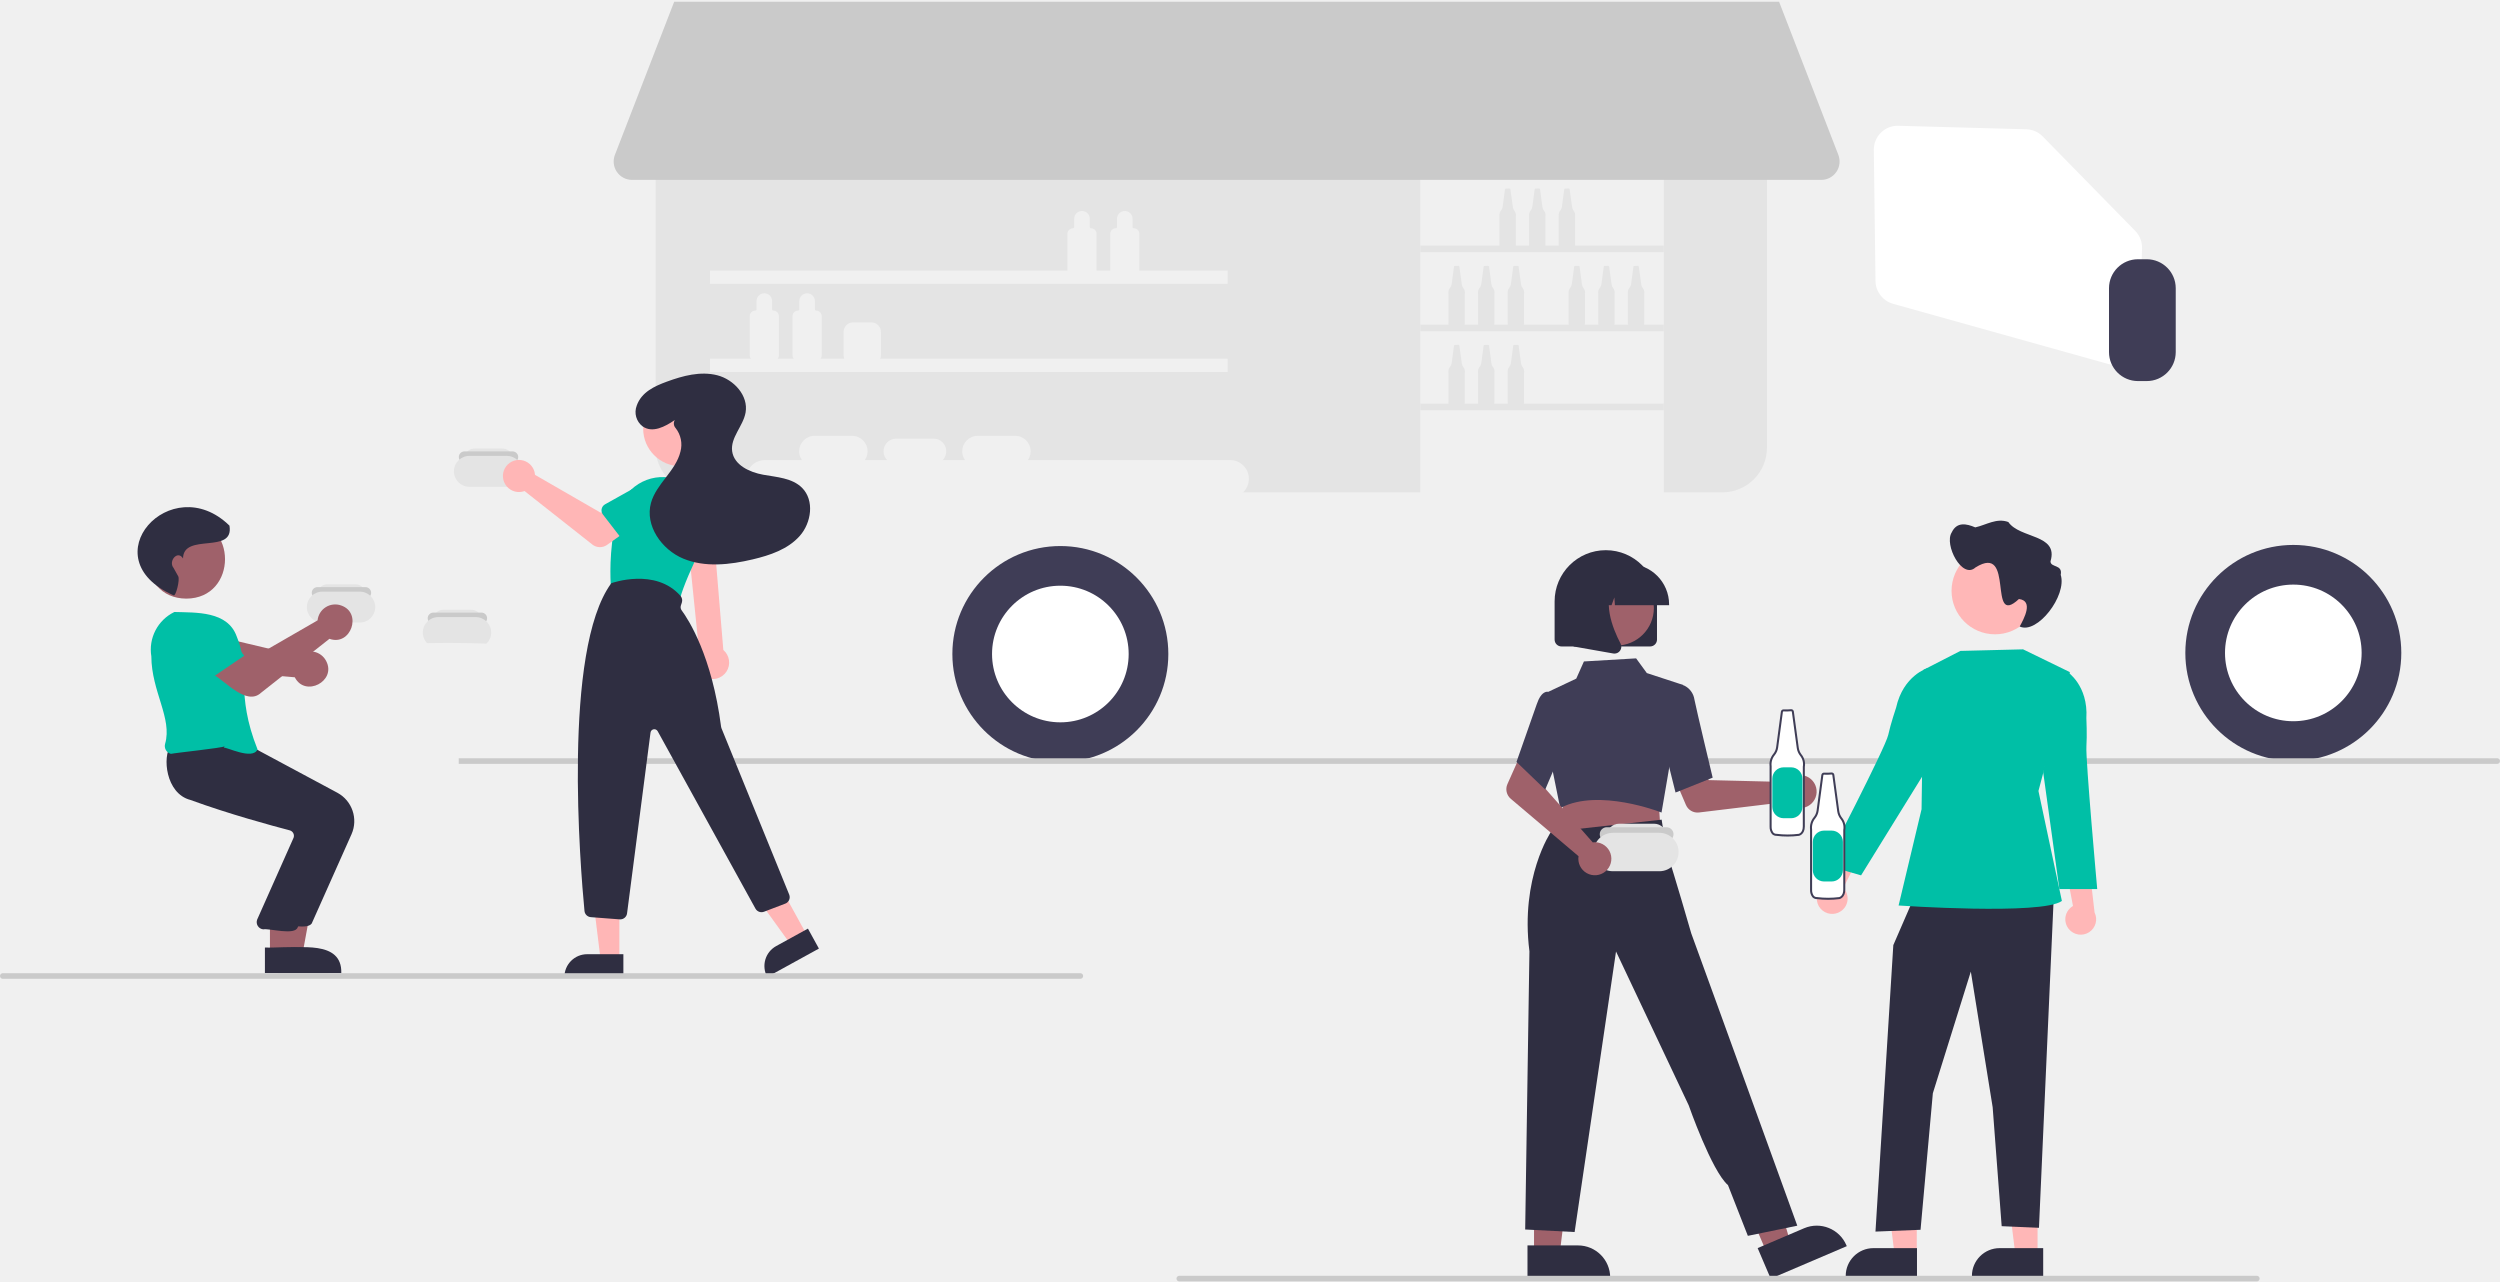
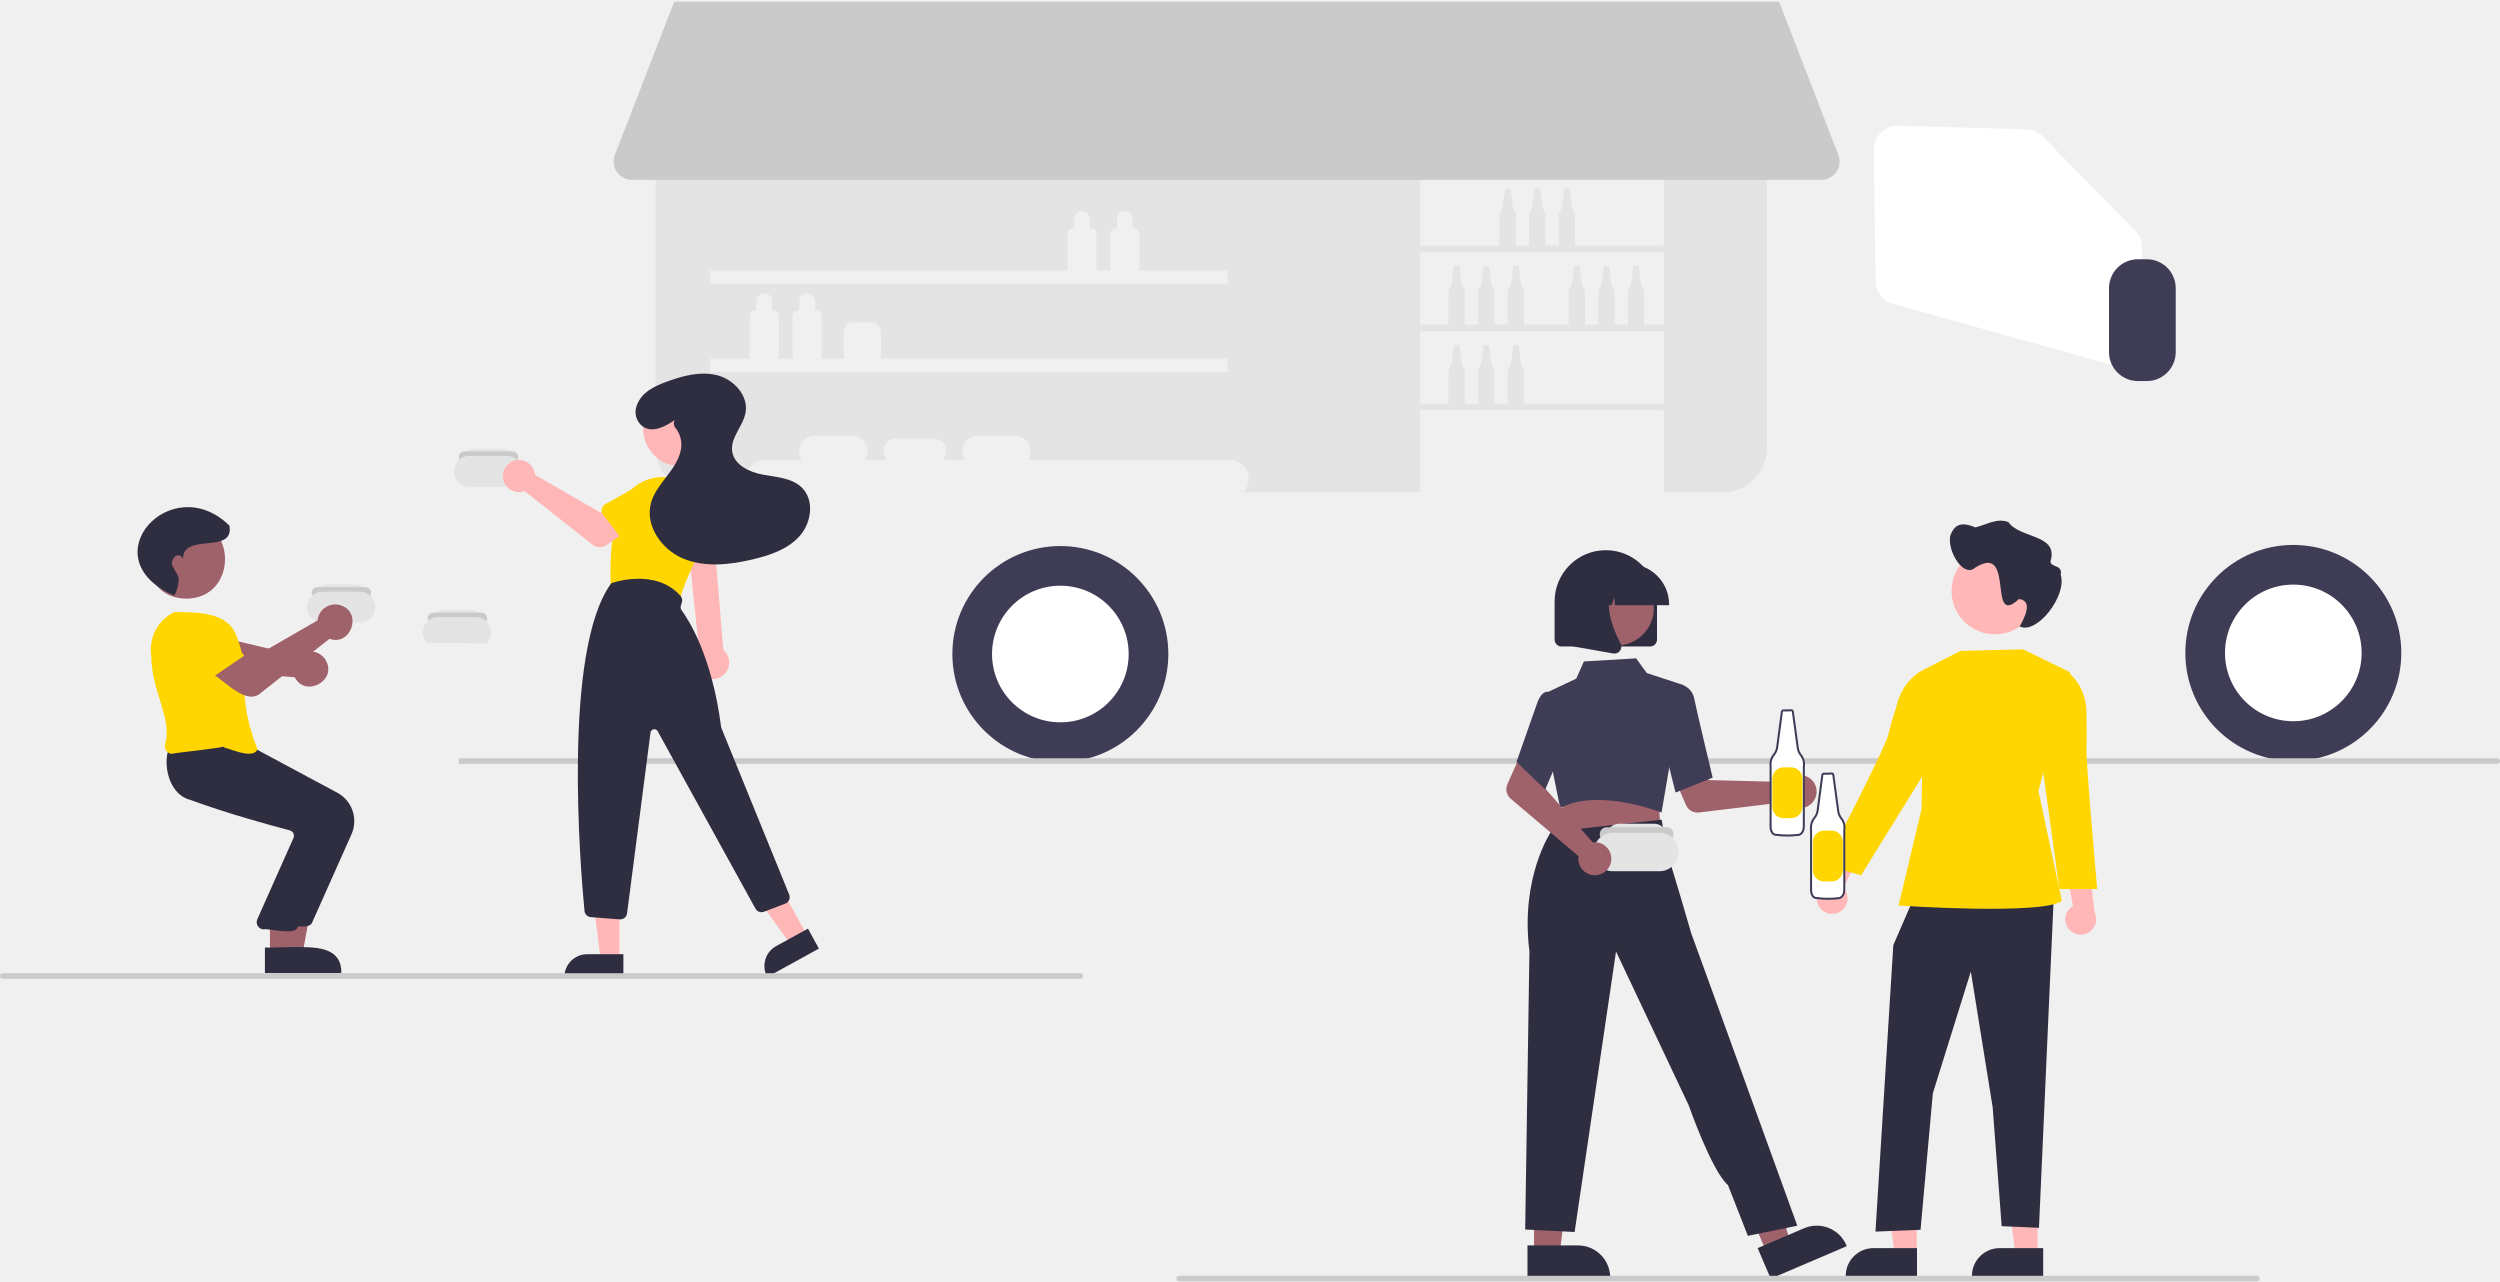
<svg xmlns="http://www.w3.org/2000/svg" id="b682e9a7-0976-463f-8509-289a73a69ee6" data-name="Layer 1" width="884" height="453.111" viewBox="0 0 884 453.111">
  <path d="M383.919,458.388h-.048a20.043,20.043,0,0,1-11.157-3.24,20.793,20.793,0,0,1-9.451-18.21l7.754-193.691a20.571,20.571,0,0,1,20.61-19.802H832.663a58.236,58.236,0,0,1,38.295,14.359L977.234,330.54a86.304,86.304,0,0,1,42.168,79.563c-.66,11.195-1.12,18.046-1.424,22.58a191.163,191.163,0,0,0-.567,21.251l.022,3.049-.503.001Z" transform="translate(-158 -223.4443)" fill="#f0f0f0" />
  <path d="M767.033,397.542H405.602a15.778,15.778,0,0,1-15.76-15.76V274.379a15.778,15.778,0,0,1,15.76-15.76H767.033a15.778,15.778,0,0,1,15.76,15.76V381.783A15.778,15.778,0,0,1,767.033,397.542Z" transform="translate(-158 -223.4443)" fill="#e4e4e4" />
  <path d="M905.911,352.507a8.485,8.485,0,0,1-2.287-.316l-76.286-21.334a8.478,8.478,0,0,1-6.161-8.013l-.595-46.385a8.434,8.434,0,0,1,8.663-8.539l45.263,1.24a8.39,8.39,0,0,1,5.793,2.529L913.022,305.091a8.47,8.47,0,0,1,2.404,6.182l-1.102,33.078a8.442,8.442,0,0,1-8.412,8.156Z" transform="translate(-158 -223.4443)" fill="#fff" />
  <circle cx="810.918" cy="230.871" r="38.182" fill="#3f3d56" />
  <circle cx="810.918" cy="230.871" r="24.156" fill="#fff" />
  <circle cx="374.941" cy="231.261" r="38.182" fill="#3f3d56" />
  <circle cx="374.941" cy="231.261" r="24.156" fill="#fff" />
  <path d="M917.099,358.192h-3.117a10.252,10.252,0,0,1-10.24-10.24V325.354a10.252,10.252,0,0,1,10.24-10.24H917.099A10.252,10.252,0,0,1,927.339,325.354v22.598A10.252,10.252,0,0,1,917.099,358.192Z" transform="translate(-158 -223.4443)" fill="#3f3d56" />
  <rect x="251.044" y="95.676" width="183.058" height="4.675" fill="#f0f0f0" />
  <rect x="251.044" y="126.845" width="183.058" height="4.675" fill="#f0f0f0" />
  <path d="M459.304,388.483H446.057a5.466,5.466,0,0,1,0-10.933h13.247a5.466,5.466,0,1,1,0,10.933Z" transform="translate(-158 -223.4443)" fill="#f0f0f0" />
  <path d="M474.888,378.55a4.466,4.466,0,1,0,0,8.933h13.247a4.466,4.466,0,1,0,0-8.933Z" transform="translate(-158 -223.4443)" fill="#f0f0f0" />
  <path d="M516.966,388.483H503.72a5.466,5.466,0,1,1,0-10.933h13.247a5.466,5.466,0,1,1,0,10.933Z" transform="translate(-158 -223.4443)" fill="#f0f0f0" />
  <path d="M592.963,399.392H428.503a6.635,6.635,0,0,1,0-13.271H592.963a6.635,6.635,0,0,1,0,13.271Z" transform="translate(-158 -223.4443)" fill="#f0f0f0" />
  <path d="M431.43,351.106h-6.334a1.991,1.991,0,0,1-1.989-1.989V335.251a1.992,1.992,0,0,1,1.989-1.99.408.408,0,0,0,.407-.407V329.858a2.76,2.76,0,0,1,5.519,0v2.996a.408.408,0,0,0,.407.407,1.992,1.992,0,0,1,1.989,1.99v13.866A1.991,1.991,0,0,1,431.43,351.106Z" transform="translate(-158 -223.4443)" fill="#f0f0f0" />
  <path d="M446.562,351.106h-6.334a1.991,1.991,0,0,1-1.989-1.989V335.251a1.992,1.992,0,0,1,1.989-1.99.408.408,0,0,0,.407-.407V329.858a2.76,2.76,0,0,1,5.519,0v2.996a.408.408,0,0,0,.407.407,1.992,1.992,0,0,1,1.99,1.99v13.866A1.991,1.991,0,0,1,446.562,351.106Z" transform="translate(-158 -223.4443)" fill="#f0f0f0" />
  <path d="M543.76,322.005h-6.334a1.992,1.992,0,0,1-1.99-1.989V306.15a1.992,1.992,0,0,1,1.99-1.99.408.408,0,0,0,.407-.407v-2.996a2.76,2.76,0,0,1,5.519,0v2.996a.408.408,0,0,0,.407.407,1.992,1.992,0,0,1,1.989,1.99v13.865A1.992,1.992,0,0,1,543.76,322.005Z" transform="translate(-158 -223.4443)" fill="#f0f0f0" />
  <path d="M558.893,322.005H552.559a1.992,1.992,0,0,1-1.99-1.989V306.15a1.992,1.992,0,0,1,1.99-1.99.408.408,0,0,0,.407-.407v-2.996a2.76,2.76,0,0,1,5.519,0v2.996a.408.408,0,0,0,.407.407,1.992,1.992,0,0,1,1.989,1.99v13.865A1.992,1.992,0,0,1,558.893,322.005Z" transform="translate(-158 -223.4443)" fill="#f0f0f0" />
  <rect x="502.199" y="60.911" width="86.139" height="114.659" fill="#f0f0f0" />
  <rect x="502.199" y="86.848" width="86.139" height="2.328" fill="#e4e4e4" />
  <rect x="502.199" y="114.785" width="86.139" height="2.328" fill="#e4e4e4" />
  <rect x="502.199" y="142.722" width="86.139" height="2.328" fill="#e4e4e4" />
  <path d="M466.129,352.407h-6.471a3.38,3.38,0,0,1-3.376-3.376v-8.217a3.38,3.38,0,0,1,3.376-3.376h6.471a3.38,3.38,0,0,1,3.376,3.376v8.217A3.38,3.38,0,0,1,466.129,352.407Z" transform="translate(-158 -223.4443)" fill="#f0f0f0" />
  <path d="M673.737,345.393a8.424,8.424,0,0,1-1.297.03.283.283,0,0,0-.311.246l-.828,6.208a2.52,2.52,0,0,1-.534,1.23,2.68,2.68,0,0,0-.603,2.048v10.545s-.053,1.406,1.027,1.406a15.617,15.617,0,0,0,3.894,0s.865-.164.865-1.461V355.261a2.54,2.54,0,0,0-.534-2.064,2.584,2.584,0,0,1-.518-1.223l-.86-6.338A.283.283,0,0,0,673.737,345.393Z" transform="translate(-158 -223.4443)" fill="#e4e4e4" />
  <path d="M684.214,345.393a8.424,8.424,0,0,1-1.297.03.283.283,0,0,0-.311.246l-.828,6.208a2.52,2.52,0,0,1-.534,1.23,2.68,2.68,0,0,0-.603,2.048v10.545s-.053,1.406,1.027,1.406a15.617,15.617,0,0,0,3.894,0s.865-.164.865-1.461V355.261a2.54,2.54,0,0,0-.534-2.064,2.584,2.584,0,0,1-.518-1.223l-.86-6.338A.283.283,0,0,0,684.214,345.393Z" transform="translate(-158 -223.4443)" fill="#e4e4e4" />
  <path d="M694.69,345.393a8.424,8.424,0,0,1-1.297.03.283.283,0,0,0-.311.246l-.828,6.208A2.52,2.52,0,0,1,691.72,353.106a2.68,2.68,0,0,0-.603,2.048v10.545s-.053,1.406,1.027,1.406a15.617,15.617,0,0,0,3.894,0s.865-.164.865-1.461V355.261a2.54,2.54,0,0,0-.534-2.064,2.584,2.584,0,0,1-.518-1.223l-.86-6.338A.283.283,0,0,0,694.69,345.393Z" transform="translate(-158 -223.4443)" fill="#e4e4e4" />
  <path d="M673.737,317.456a8.426,8.426,0,0,1-1.297.03.283.283,0,0,0-.311.246l-.828,6.208a2.52,2.52,0,0,1-.534,1.23,2.68,2.68,0,0,0-.603,2.048v10.545s-.053,1.406,1.027,1.406a15.617,15.617,0,0,0,3.894,0s.865-.164.865-1.461V327.324a2.54,2.54,0,0,0-.534-2.064,2.584,2.584,0,0,1-.518-1.223l-.86-6.338A.283.283,0,0,0,673.737,317.456Z" transform="translate(-158 -223.4443)" fill="#e4e4e4" />
  <path d="M684.214,317.456a8.426,8.426,0,0,1-1.297.03.283.283,0,0,0-.311.246l-.828,6.208a2.52,2.52,0,0,1-.534,1.23,2.68,2.68,0,0,0-.603,2.048v10.545s-.053,1.406,1.027,1.406a15.617,15.617,0,0,0,3.894,0s.865-.164.865-1.461V327.324a2.54,2.54,0,0,0-.534-2.064,2.584,2.584,0,0,1-.518-1.223l-.86-6.338A.283.283,0,0,0,684.214,317.456Z" transform="translate(-158 -223.4443)" fill="#e4e4e4" />
  <path d="M694.69,317.456a8.426,8.426,0,0,1-1.297.03.283.283,0,0,0-.311.246l-.828,6.208a2.52,2.52,0,0,1-.534,1.23,2.68,2.68,0,0,0-.603,2.048v10.545s-.053,1.406,1.027,1.406a15.617,15.617,0,0,0,3.894,0s.865-.164.865-1.461V327.324a2.54,2.54,0,0,0-.534-2.064,2.584,2.584,0,0,1-.518-1.223l-.86-6.338A.283.283,0,0,0,694.69,317.456Z" transform="translate(-158 -223.4443)" fill="#e4e4e4" />
  <path d="M716.225,317.456a8.426,8.426,0,0,1-1.297.03.283.283,0,0,0-.311.246l-.828,6.208a2.52,2.52,0,0,1-.534,1.23,2.68,2.68,0,0,0-.603,2.048v10.545s-.053,1.406,1.027,1.406a15.617,15.617,0,0,0,3.894,0s.865-.164.865-1.461V327.324a2.54,2.54,0,0,0-.534-2.064,2.584,2.584,0,0,1-.518-1.223l-.86-6.338A.283.283,0,0,0,716.225,317.456Z" transform="translate(-158 -223.4443)" fill="#e4e4e4" />
  <path d="M726.702,317.456a8.426,8.426,0,0,1-1.297.03.283.283,0,0,0-.311.246l-.828,6.208a2.52,2.52,0,0,1-.534,1.23,2.68,2.68,0,0,0-.603,2.048v10.545s-.053,1.406,1.027,1.406a15.617,15.617,0,0,0,3.894,0s.865-.164.865-1.461V327.324a2.54,2.54,0,0,0-.534-2.064,2.584,2.584,0,0,1-.518-1.223l-.86-6.338A.283.283,0,0,0,726.702,317.456Z" transform="translate(-158 -223.4443)" fill="#e4e4e4" />
  <path d="M737.178,317.456a8.426,8.426,0,0,1-1.297.03.283.283,0,0,0-.311.246l-.828,6.208a2.52,2.52,0,0,1-.534,1.23,2.68,2.68,0,0,0-.603,2.048v10.545s-.053,1.406,1.027,1.406a15.617,15.617,0,0,0,3.894,0s.865-.164.865-1.461V327.324a2.54,2.54,0,0,0-.534-2.064,2.584,2.584,0,0,1-.518-1.223l-.86-6.338A.283.283,0,0,0,737.178,317.456Z" transform="translate(-158 -223.4443)" fill="#e4e4e4" />
  <path d="M691.78,290.101a8.426,8.426,0,0,1-1.297.03.283.283,0,0,0-.311.246l-.828,6.208a2.52,2.52,0,0,1-.534,1.23,2.68,2.68,0,0,0-.603,2.048V310.407s-.053,1.406,1.027,1.406a15.617,15.617,0,0,0,3.894,0s.865-.164.865-1.461V299.969a2.54,2.54,0,0,0-.534-2.064,2.584,2.584,0,0,1-.518-1.223l-.86-6.338A.283.283,0,0,0,691.78,290.101Z" transform="translate(-158 -223.4443)" fill="#e4e4e4" />
  <path d="M702.257,290.101a8.426,8.426,0,0,1-1.297.03.283.283,0,0,0-.311.246l-.828,6.208a2.52,2.52,0,0,1-.534,1.23,2.68,2.68,0,0,0-.603,2.048V310.407s-.053,1.406,1.027,1.406a15.617,15.617,0,0,0,3.894,0s.865-.164.865-1.461V299.969a2.54,2.54,0,0,0-.534-2.064,2.584,2.584,0,0,1-.518-1.223l-.86-6.338A.283.283,0,0,0,702.257,290.101Z" transform="translate(-158 -223.4443)" fill="#e4e4e4" />
  <path d="M712.733,290.101a8.426,8.426,0,0,1-1.297.03.283.283,0,0,0-.311.246l-.828,6.208a2.52,2.52,0,0,1-.534,1.23,2.68,2.68,0,0,0-.603,2.048V310.407s-.053,1.406,1.027,1.406a15.617,15.617,0,0,0,3.894,0s.865-.164.865-1.461V299.969a2.54,2.54,0,0,0-.534-2.064,2.584,2.584,0,0,1-.518-1.223l-.86-6.338A.283.283,0,0,0,712.733,290.101Z" transform="translate(-158 -223.4443)" fill="#e4e4e4" />
  <path d="M1041,493.556H320a1,1,0,0,1,0-2h721a1,1,0,0,1,0,2Z" transform="translate(-158 -223.4443)" fill="#cacaca" />
  <path d="M808.93,545.657a5.415,5.415,0,0,0,.865-8.258l8.672-17.178-9.933,1.152L801.822,537.509a5.444,5.444,0,0,0,7.108,8.148Z" transform="translate(-158 -223.4443)" fill="#ffb7b7" />
  <polygon points="720.479 443.892 712.664 443.891 708.945 413.746 720.48 413.746 720.479 443.892" fill="#ffb7b7" />
  <path d="M880.472,674.912l-25.201-.001v-.319a9.809,9.809,0,0,1,9.809-9.809h.001l15.392.001Z" transform="translate(-158 -223.4443)" fill="#2f2e41" />
  <polygon points="677.767 443.892 669.952 443.891 666.234 413.746 677.768 413.746 677.767 443.892" fill="#ffb7b7" />
  <path d="M835.848,674.912l-25.201-.001v-.319a9.809,9.809,0,0,1,9.809-9.809h.001l15.392.001Z" transform="translate(-158 -223.4443)" fill="#2f2e41" />
  <polygon points="677.127 316.571 669.477 334.195 663.167 435.492 679.104 434.854 683.457 386.566 696.884 343.556 704.603 391.505 707.791 433.579 720.978 434.15 726.233 316.571 677.127 316.571" fill="#2f2e41" />
-   <path d="M873.366,453.051l-22.172.555-13.017,6.683-.714,49.302-8.119,34.039s50.726,3.491,57.738-1.609l-8.287-38.887,11.115-42.026Z" transform="translate(-158 -223.4443)" fill="#00bfa6" />
-   <path d="M841.601,461.105l-2.064-1.394s-8.551,2.563-11.078,13.965c0,0-1.934,5.721-2.783,9.654-.973,4.511-22.467,45.948-22.467,45.948l12.868,3.692,23.592-38.153Z" transform="translate(-158 -223.4443)" fill="#00bfa6" />
+   <path d="M873.366,453.051l-22.172.555-13.017,6.683-.714,49.302-8.119,34.039s50.726,3.491,57.738-1.609l-8.287-38.887,11.115-42.026Z" transform="translate(-158 -223.4443)" fill="#ffd600" />
+   <path d="M841.601,461.105l-2.064-1.394s-8.551,2.563-11.078,13.965c0,0-1.934,5.721-2.783,9.654-.973,4.511-22.467,45.948-22.467,45.948l12.868,3.692,23.592-38.153Z" transform="translate(-158 -223.4443)" fill="#ffd600" />
  <path d="M889.563,551.979a5.415,5.415,0,0,1,1.446-8.176l-3.599-18.903,9.23,3.847,2.003,17.361a5.444,5.444,0,0,1-9.079,5.872Z" transform="translate(-158 -223.4443)" fill="#ffb7b7" />
-   <path d="M886.574,461.696l2.368-.771s7.513,4.822,6.798,16.479c0,0,.282,6.032.013,10.047-.308,4.605,3.825,50.362,3.825,50.362H886.191l-5.737-41.437Z" transform="translate(-158 -223.4443)" fill="#00bfa6" />
+   <path d="M886.574,461.696l2.368-.771s7.513,4.822,6.798,16.479c0,0,.282,6.032.013,10.047-.308,4.605,3.825,50.362,3.825,50.362H886.191l-5.737-41.437Z" transform="translate(-158 -223.4443)" fill="#ffd600" />
  <path d="M878.809,432.367a15.37,15.37,0,1,1-15.37-15.37h0a15.332,15.332,0,0,1,15.37,15.293Q878.809,432.329,878.809,432.367Z" transform="translate(-158 -223.4443)" fill="#ffb7b7" />
  <path d="M848.12,411.722c1.801-3.872,5.285-3.106,8.332-1.794,3.859-.856,7.529-3.419,11.687-1.903,4.096,5.957,17.846,4.204,14.921,13.902-.004,2.324,4.373.971,3.609,4.777,2.318,7.324-8.368,21.195-14.503,18.274,1.517-2.781,4.983-9.097-.274-9.723-11.309,10.522-1.167-20.037-15.376-11.15C851.811,428.411,845.37,416.029,848.12,411.722Z" transform="translate(-158 -223.4443)" fill="#2f2e41" />
  <path d="M790.36,499.252a5.857,5.857,0,0,0-.589.71l-27.586-.675-3.218-5.881-9.51,3.697,4.686,10.964a4.451,4.451,0,0,0,4.627,2.67l31.168-3.765a5.841,5.841,0,1,0,.423-7.72Z" transform="translate(-158 -223.4443)" fill="#9f616a" />
  <polygon points="542.433 443.342 551.503 443.342 555.818 408.355 542.431 408.356 542.433 443.342" fill="#9f616a" />
  <path d="M698.119,663.825l17.863-.001h.001a11.384,11.384,0,0,1,11.384,11.384v.37l-29.247.001Z" transform="translate(-158 -223.4443)" fill="#2f2e41" />
  <polygon points="624.797 443.14 633.138 439.577 623.363 405.708 611.052 410.967 624.797 443.14" fill="#9f616a" />
  <path d="M779.506,664.77l16.427-7.018.001-0a11.384,11.384,0,0,1,14.941,5.997l.145.34-26.896,11.49Z" transform="translate(-158 -223.4443)" fill="#2f2e41" />
  <polygon points="586.522 283.386 587.178 294.015 568.005 296.067 547.943 298.214 553.848 282.074 586.522 283.386" fill="#9f616a" />
  <path d="M745.195,510.644c-.217-.085-21.873-8.509-35.175-1.621l-.327.17L707.04,496.131l-1.512-28.082,9.839-4.649,2.709-6.068,18.452-1.092,3.792,5.2,12.91,4.231-7.716,45.099Z" transform="translate(-158 -223.4443)" fill="#3f3d56" />
  <path d="M745.874,485.297l2.282-17.933,5.197-1.582.088.032a6.543,6.543,0,0,1,3.717,5.035c.742,3.753,6.331,27.109,6.387,27.344l.056.234-13.132,5.254Z" transform="translate(-158 -223.4443)" fill="#3f3d56" />
  <path d="M776.041,660.436l17.48-3.586L765.583,579.758,756.021,553.463s-6.065-21.083-8.805-29.242l-1.654-10.947-39.144,4.333s-10.933,16.056-7.611,42.226l-1.502,98.363,17.48.896,14.641-99.204,25.697,54.383s8.1,23.207,13.894,28.237Z" transform="translate(-158 -223.4443)" fill="#2f2e41" />
  <path d="M741.483,452.032H710.142a2.434,2.434,0,0,1-2.432-2.432V436.092a18.102,18.102,0,1,1,36.204,0v13.509A2.434,2.434,0,0,1,741.483,452.032Z" transform="translate(-158 -223.4443)" fill="#2f2e41" />
  <circle cx="571.532" cy="215.002" r="13.272" fill="#9f616a" />
  <path d="M748.197,437.443h-19.164l-.197-2.751-.983,2.751h-2.951l-.389-5.453-1.947,5.453h-5.71v-.27a14.335,14.335,0,0,1,14.319-14.319h2.702a14.336,14.336,0,0,1,14.319,14.319Z" transform="translate(-158 -223.4443)" fill="#2f2e41" />
  <path d="M728.876,454.554a2.484,2.484,0,0,1-.43-.038l-14.033-2.476V428.848h15.447l-.382.446c-5.321,6.206-1.312,16.268,1.551,21.714a2.396,2.396,0,0,1-.19,2.543A2.422,2.422,0,0,1,728.876,454.554Z" transform="translate(-158 -223.4443)" fill="#2f2e41" />
  <path d="M805.648,496.95a17.097,17.097,0,0,1-2.633.061.574.574,0,0,0-.632.498l-1.679,12.597a5.114,5.114,0,0,1-1.083,2.496,5.439,5.439,0,0,0-1.224,4.157v21.398s-.108,2.853,2.084,2.853a31.691,31.691,0,0,0,7.902,0s1.755-.332,1.755-2.965V516.976a5.154,5.154,0,0,0-1.083-4.189,5.244,5.244,0,0,1-1.051-2.481L806.259,497.445A.574.574,0,0,0,805.648,496.95Z" transform="translate(-158 -223.4443)" fill="#fff" />
  <path d="M804.424,541.618a31.983,31.983,0,0,1-3.967-.247,2.133,2.133,0,0,1-1.582-.647,3.945,3.945,0,0,1-.84-2.581l-0-21.362a5.82,5.82,0,0,1,1.308-4.41,4.75,4.75,0,0,0,1.003-2.314l1.679-12.594a.94.94,0,0,1,1.029-.81,16.665,16.665,0,0,0,2.557-.062l.01-.001a.935.935,0,0,1,.994.806l1.744,12.861a4.888,4.888,0,0,0,.978,2.308,5.501,5.501,0,0,1,1.159,4.443v21.037c0,2.898-2.029,3.316-2.049,3.32A32.222,32.222,0,0,1,804.424,541.618Zm-1.457-44.247a.217.217,0,0,0-.225.185l-1.68,12.599a5.479,5.479,0,0,1-1.16,2.675,5.098,5.098,0,0,0-1.147,3.886l.003.044v21.398a3.276,3.276,0,0,0,.64,2.068,1.424,1.424,0,0,0,1.083.424l.045.003a31.365,31.365,0,0,0,7.812,0c.034-.008,1.439-.329,1.439-2.607l.006-21.134a4.785,4.785,0,0,0-1.008-3.896,5.62,5.62,0,0,1-1.129-2.659l-1.745-12.863a.214.214,0,0,0-.223-.183,17.535,17.535,0,0,1-2.682.062Z" transform="translate(-158 -223.4443)" fill="#3f3d56" />
-   <rect x="641.007" y="293.698" width="10.643" height="17.996" rx="3.991" fill="#00bfa6" />
+   <rect x="641.007" y="293.698" width="10.643" height="17.996" rx="3.991" fill="#ffd600" />
  <path d="M791.339,474.579a17.097,17.097,0,0,1-2.633.061.574.574,0,0,0-.632.498l-1.679,12.597a5.114,5.114,0,0,1-1.083,2.496,5.439,5.439,0,0,0-1.224,4.157v21.398s-.108,2.853,2.084,2.853a31.691,31.691,0,0,0,7.902,0s1.755-.332,1.755-2.965V494.605a5.154,5.154,0,0,0-1.083-4.189,5.244,5.244,0,0,1-1.051-2.481l-1.744-12.861A.574.574,0,0,0,791.339,474.579Z" transform="translate(-158 -223.4443)" fill="#fff" />
  <path d="M790.115,519.247a31.983,31.983,0,0,1-3.967-.247,2.133,2.133,0,0,1-1.582-.647,3.945,3.945,0,0,1-.84-2.581l-0-21.362a5.819,5.819,0,0,1,1.308-4.41,4.75,4.75,0,0,0,1.003-2.314l1.679-12.594a.94.94,0,0,1,1.029-.81,16.664,16.664,0,0,0,2.557-.062l.01-.001a.935.935,0,0,1,.994.806l1.744,12.861a4.888,4.888,0,0,0,.978,2.308,5.501,5.501,0,0,1,1.159,4.443v21.037c0,2.898-2.029,3.316-2.049,3.32A32.222,32.222,0,0,1,790.115,519.247Zm-1.457-44.247a.217.217,0,0,0-.225.185l-1.68,12.599a5.479,5.479,0,0,1-1.16,2.675,5.099,5.099,0,0,0-1.147,3.886l.003.044v21.398a3.276,3.276,0,0,0,.64,2.068,1.424,1.424,0,0,0,1.083.424l.045.003a31.365,31.365,0,0,0,7.812,0c.034-.008,1.439-.329,1.439-2.607l.006-21.134a4.785,4.785,0,0,0-1.008-3.896,5.62,5.62,0,0,1-1.129-2.659l-1.745-12.863a.214.214,0,0,0-.223-.183,17.535,17.535,0,0,1-2.682.062Z" transform="translate(-158 -223.4443)" fill="#3f3d56" />
-   <rect x="626.698" y="271.327" width="10.643" height="17.996" rx="3.991" fill="#00bfa6" />
+   <rect x="626.698" y="271.327" width="10.643" height="17.996" rx="3.991" fill="#ffd600" />
  <path d="M742.922,523.407H730.503a4.347,4.347,0,0,1,0-8.694H742.922a4.347,4.347,0,0,1,0,8.694Z" transform="translate(-158 -223.4443)" fill="#e4e4e4" />
  <path d="M747.269,520.923H726.156a2.484,2.484,0,0,1,0-4.968h21.114a2.484,2.484,0,1,1,0,4.968Z" transform="translate(-158 -223.4443)" fill="#cacaca" />
  <path d="M744.763,531.511H728.31a6.789,6.789,0,0,1,0-13.578h16.452a6.789,6.789,0,0,1,0,13.578Z" transform="translate(-158 -223.4443)" fill="#e4e4e4" />
  <path d="M722.117,521.258a5.857,5.857,0,0,0-.921.051l-18.261-20.688,2.124-6.358-9.177-4.46-4.854,10.891a4.451,4.451,0,0,0,1.188,5.208l23.952,20.295a5.841,5.841,0,1,0,5.949-4.939Z" transform="translate(-158 -223.4443)" fill="#9f616a" />
  <path d="M694.229,492.867l7.139-20.335c.802-2.397,1.808-3.853,2.988-4.329a1.844,1.844,0,0,1,1.482-.014l3.201,4.044,2.971,12.481-7.618,17.918Z" transform="translate(-158 -223.4443)" fill="#3f3d56" />
  <path d="M283.736,437.056h-10a3.5,3.5,0,0,1,0-7h10a3.5,3.5,0,0,1,0,7Z" transform="translate(-158 -223.4443)" fill="#e4e4e4" />
  <path d="M287.236,435.056h-17a2,2,0,0,1,0-4h17a2,2,0,0,1,0,4Z" transform="translate(-158 -223.4443)" fill="#cacaca" />
  <path d="M285.218,443.581H271.971a5.466,5.466,0,0,1,0-10.933h13.247a5.466,5.466,0,1,1,0,10.933Z" transform="translate(-158 -223.4443)" fill="#e4e4e4" />
  <path d="M324.736,446.056h-10a3.5,3.5,0,0,1,0-7h10a3.5,3.5,0,0,1,0,7Z" transform="translate(-158 -223.4443)" fill="#e4e4e4" />
  <path d="M328.236,444.056h-17a2,2,0,0,1,0-4h17a2,2,0,0,1,0,4Z" transform="translate(-158 -223.4443)" fill="#cacaca" />
  <path d="M326.218,452.581H312.971a5.466,5.466,0,0,1,0-10.933h13.247a5.466,5.466,0,1,1,0,10.933Z" transform="translate(-158 -223.4443)" fill="#e4e4e4" />
  <path d="M253.724,463.367c-2.581,16.776,128.169,16.777,125.577-.003C381.883,446.591,251.132,446.591,253.724,463.367Z" transform="translate(-158 -223.4443)" fill="#f0f0f0" />
  <rect x="154.819" y="246.334" width="7.387" height="97.735" fill="#f0f0f0" />
  <path d="M273.336,457.184a6.265,6.265,0,0,0-9.681-1.87l-27.118-6.422-2-6.637-10.818,1.776c1.465,4.514.876,16.081,7.84,16.2l30.679,2.703C265.886,470.128,277.082,464.288,273.336,457.184Z" transform="translate(-158 -223.4443)" fill="#9f616a" />
  <path d="M214.535,504.392h27.28c0,.784,28.116,1.421,28.116,1.421,5.399,3.953,2.861,14.123-4.256,13.921l-51.14 0C205.129,519.868,205.11,504.26,214.535,504.392Z" transform="translate(-158 -223.4443)" fill="#f0f0f0" />
  <rect x="78.823" y="296.007" width="7.387" height="47.731" fill="#f0f0f0" />
  <path d="M265.234,566.923c0,.798-11.194.309-25.002.309S215.23,567.721,215.23,566.923C224.724,557.857,255.875,557.939,265.234,566.923Z" transform="translate(-158 -223.4443)" fill="#f0f0f0" />
  <polygon points="99.997 337.316 106.963 337.315 110.277 319.248 99.996 319.248 99.997 337.316" fill="#9f616a" />
  <path d="M256.22,567.513l22.462-.001c.332-11.789-15.076-8.695-22.463-9.026Z" transform="translate(-158 -223.4443)" fill="#2f2e41" />
  <path d="M268.416,549.556l13.888-31.143a11.413,11.413,0,0,0-5.011-14.651l-30.124-16.153c-6.574-.532-19.877-1.715-26.426-2.322-11.904,21.512,37.787,26.379,44.823,30.068a1.996,1.996,0,0,1,1.368,2.589L254.033,546.932a2.566,2.566,0,0,0,2.165,3.426C258.237,549.884,267.531,552.702,268.416,549.556Z" transform="translate(-158 -223.4443)" fill="#2f2e41" />
  <polygon points="95.451 337.316 102.417 337.315 105.732 319.248 95.45 319.248 95.451 337.316" fill="#9f616a" />
  <path d="M251.675,567.513l22.462-.001c.332-11.789-15.076-8.695-22.463-9.026Z" transform="translate(-158 -223.4443)" fill="#2f2e41" />
  <path d="M263.302,551.261l13.888-31.143a11.413,11.413,0,0,0-5.011-14.651l-30.124-16.153c-5.736-.46-18.014-1.551-23.677-2.031l.001-.136c-2.984,3.66-1.87,16.912,6.966,19.162,13.475,4.941,29.041,9.164,35.108,10.75a1.998,1.998,0,0,1,1.368,2.59l-12.902,28.988a2.566,2.566,0,0,0,2.165,3.426C253.137,551.605,262.407,554.395,263.302,551.261Z" transform="translate(-158 -223.4443)" fill="#2f2e41" />
-   <path d="M237.13,487.851c.666-.471,10.228,4.546,11.933.568-7.955-19.888-2.473-28.476-7.346-39.881-3.207-9.082-14.356-8.456-22.057-8.695a14.776,14.776,0,0,0-8.145,15.707c.045,12.412,7.471,21.878,4.875,30.881a2.856,2.856,0,0,0,2.045,3.576c1.404-.34,18.29-2.095,18.976-2.669Z" transform="translate(-158 -223.4443)" fill="#00bfa6" />
+   <path d="M237.13,487.851c.666-.471,10.228,4.546,11.933.568-7.955-19.888-2.473-28.476-7.346-39.881-3.207-9.082-14.356-8.456-22.057-8.695a14.776,14.776,0,0,0-8.145,15.707c.045,12.412,7.471,21.878,4.875,30.881a2.856,2.856,0,0,0,2.045,3.576c1.404-.34,18.29-2.095,18.976-2.669Z" transform="translate(-158 -223.4443)" fill="#ffd600" />
  <path d="M223.879,407.209c-18.252.082-18.25,27.833.001,27.912C242.131,435.039,242.129,407.288,223.879,407.209Z" transform="translate(-158 -223.4443)" fill="#9f616a" />
  <path d="M219.434,433.975c.742.324,2.26-5.584,1.58-6.766-1.012-1.757-.952-1.745-1.623-2.908-2.008-2.436,1.464-6.476,3.327-3.382.112-9.297,18.185-1.261,16.42-11.611C218.486,389.117,189.654,420.908,219.434,433.975Z" transform="translate(-158 -223.4443)" fill="#2f2e41" />
  <path d="M425.581,500.279H404.255c0,.914-23.312,1.655-23.312,1.655-6.294,4.606-3.332,16.457,4.96,16.222l39.678 0C436.546,518.313,436.56,500.125,425.581,500.279Z" transform="translate(-158 -223.4443)" fill="#f0f0f0" />
  <rect x="243.465" y="294.383" width="8.608" height="49.685" fill="#f0f0f0" />
  <path d="M376.348,566.593c-1.696.784,59.958.782,58.269.001C423.553,556.028,387.254,556.124,376.348,566.593Z" transform="translate(-158 -223.4443)" fill="#f0f0f0" />
  <path d="M250.24,468.458l24.249-19.13c7.564,2.727,11.752-9.191,4.131-11.795a6.265,6.265,0,0,0-8.327,5.279l-24.139,13.926-6.007-3.458-6.654,8.712C237.593,464.226,245.159,473.101,250.24,468.458Z" transform="translate(-158 -223.4443)" fill="#9f616a" />
-   <path d="M230.533,464.704l13.836-9.408c-3.273-3.758-7.682-14.947-14.417-11.277C222.259,447.126,229.785,459.596,230.533,464.704Z" transform="translate(-158 -223.4443)" fill="#00bfa6" />
+   <path d="M230.533,464.704l13.836-9.408c-3.273-3.758-7.682-14.947-14.417-11.277C222.259,447.126,229.785,459.596,230.533,464.704Z" transform="translate(-158 -223.4443)" fill="#ffd600" />
  <path d="M335.736,389.056h-10a3.5,3.5,0,0,1,0-7h10a3.5,3.5,0,0,1,0,7Z" transform="translate(-158 -223.4443)" fill="#e4e4e4" />
  <path d="M339.236,387.056h-17a2,2,0,0,1,0-4h17a2,2,0,0,1,0,4Z" transform="translate(-158 -223.4443)" fill="#cacaca" />
  <path d="M337.218,395.581H323.971a5.466,5.466,0,0,1,0-10.933h13.247a5.466,5.466,0,1,1,0,10.933Z" transform="translate(-158 -223.4443)" fill="#e4e4e4" />
  <path d="M407.346,462.942a5.814,5.814,0,0,1-2.079-8.669l-4.348-42.507h9.395l3.455,41.506a5.846,5.846,0,0,1-6.424,9.67Z" transform="translate(-158 -223.4443)" fill="#ffb6b6" />
  <circle cx="240.72" cy="151.57" r="13.293" fill="#ffb6b6" />
-   <path d="M395.695,436.464l-19.839-4.332a2.441,2.441,0,0,1-1.913-2.254c-.229-4.427-.394-15.879,3.016-26.57A16.1,16.1,0,0,1,397.648,393.051h0a16.107,16.107,0,0,1,9.147,22.239c-4.399,9.034-7.17,15.576-8.235,19.446a2.431,2.431,0,0,1-2.865,1.729Z" transform="translate(-158 -223.4443)" fill="#00bfa6" />
+   <path d="M395.695,436.464l-19.839-4.332a2.441,2.441,0,0,1-1.913-2.254c-.229-4.427-.394-15.879,3.016-26.57A16.1,16.1,0,0,1,397.648,393.051h0a16.107,16.107,0,0,1,9.147,22.239c-4.399,9.034-7.17,15.576-8.235,19.446a2.431,2.431,0,0,1-2.865,1.729Z" transform="translate(-158 -223.4443)" fill="#ffd600" />
  <polygon points="219.006 339.302 212.37 339.302 209.214 313.709 219.007 313.71 219.006 339.302" fill="#ffb6b6" />
  <path d="M207.631,337.406h12.796a0,0,0,0,1,0,0V345.463a0,0,0,0,1,0,0H199.574a0,0,0,0,1,0,0v0A8.057,8.057,0,0,1,207.631,337.406Z" fill="#2f2e41" />
  <polygon points="285.353 330.703 279.539 333.9 264.442 312.994 273.024 308.276 285.353 330.703" fill="#ffb6b6" />
  <path d="M434.12,556.326h12.796a0,0,0,0,1,0,0v8.057a0,0,0,0,1,0,0H426.063a0,0,0,0,1,0,0v0A8.057,8.057,0,0,1,434.12,556.326Z" transform="translate(-373.9666 56.15927) rotate(-28.80096)" fill="#2f2e41" />
  <path d="M377.126,548.534l-10.215-.786a2.429,2.429,0,0,1-2.237-2.192c-1.456-15.184-7.843-92.129,9.432-115.819l.048-.066.077-.029c.155-.057,15.56-5.55,24.399,4.517a2.434,2.434,0,0,1,.469,2.369l-.337,1.012a1.886,1.886,0,0,0,.268,1.717c2.453,3.316,10.709,16.087,13.953,41.201a1.876,1.876,0,0,0,.122.466l23.956,58.85a2.435,2.435,0,0,1-1.389,3.194l-7.538,2.872a2.449,2.449,0,0,1-3-1.101l-34.583-62.743a1.353,1.353,0,0,0-2.527.479l-8.298,63.943a2.435,2.435,0,0,1-2.413,2.122C377.253,548.541,377.19,548.539,377.126,548.534Z" transform="translate(-158 -223.4443)" fill="#2f2e41" />
  <path d="M347.043,390.456a5.697,5.697,0,0,1,.13.888l23.249,13.412,5.651-3.253,6.024,7.887-9.444,6.731a4.33,4.33,0,0,1-5.195-.127l-23.974-18.913a5.681,5.681,0,1,1,3.559-6.625Z" transform="translate(-158 -223.4443)" fill="#ffb6b6" />
-   <path d="M370.741,403.415a2.433,2.433,0,0,1,1.197-1.637l10.669-5.966a6.764,6.764,0,0,1,8.295,10.686l-8.506,8.833a2.435,2.435,0,0,1-3.682-.202l-7.514-9.739A2.433,2.433,0,0,1,370.741,403.415Z" transform="translate(-158 -223.4443)" fill="#00bfa6" />
-   <path d="M398.357,421.807a2.433,2.433,0,0,1-.902-1.816L397.072,407.773a6.764,6.764,0,0,1,13.305-2.443l3.924,11.618a2.435,2.435,0,0,1-1.875,3.176l-12.105,2.186A2.433,2.433,0,0,1,398.357,421.807Z" transform="translate(-158 -223.4443)" fill="#00bfa6" />
+   <path d="M370.741,403.415a2.433,2.433,0,0,1,1.197-1.637l10.669-5.966a6.764,6.764,0,0,1,8.295,10.686l-8.506,8.833a2.435,2.435,0,0,1-3.682-.202l-7.514-9.739A2.433,2.433,0,0,1,370.741,403.415Z" transform="translate(-158 -223.4443)" fill="#ffd600" />
+   <path d="M398.357,421.807a2.433,2.433,0,0,1-.902-1.816L397.072,407.773a6.764,6.764,0,0,1,13.305-2.443l3.924,11.618a2.435,2.435,0,0,1-1.875,3.176l-12.105,2.186A2.433,2.433,0,0,1,398.357,421.807Z" transform="translate(-158 -223.4443)" fill="#ffd600" />
  <path d="M396.616,371.957c-3.417,2.338-7.902,4.742-11.392,2.252a6.35,6.35,0,0,1-2.084-7.32c1.671-4.778,6.262-6.882,10.651-8.494,5.707-2.096,11.921-3.764,17.812-2.263s11.098,7.205,10.034,13.191c-.855,4.814-5.396,8.819-4.751,13.665.649,4.877,6.134,7.445,10.977,8.317s10.262,1.152,13.742,4.63c4.44,4.437,3.331,12.368-.847,17.053s-10.482,6.809-16.59,8.252c-8.094,1.913-16.847,2.918-24.534-.256s-13.669-11.72-11.442-19.732c.941-3.385,3.156-6.245,5.298-9.03s4.31-5.697,5.127-9.113a9.474,9.474,0,0,0-1.711-8.289,2.401,2.401,0,0,1-.322-2.807Z" transform="translate(-158 -223.4443)" fill="#2f2e41" />
  <path d="M540,569.556H159a1,1,0,0,1,0-2H540a1,1,0,0,1,0,2Z" transform="translate(-158 -223.4443)" fill="#cacaca" />
  <path d="M956,676.556H575a1,1,0,0,1,0-2H956a1,1,0,0,1,0,2Z" transform="translate(-158 -223.4443)" fill="#cacaca" />
  <path d="M801.98,287.056H381.493a6.5,6.5,0,0,1-6.062-8.847l20.963-54.153H787.079L808.041,278.209a6.5,6.5,0,0,1-6.062,8.847Z" transform="translate(-158 -223.4443)" fill="#cacaca" />
</svg>
